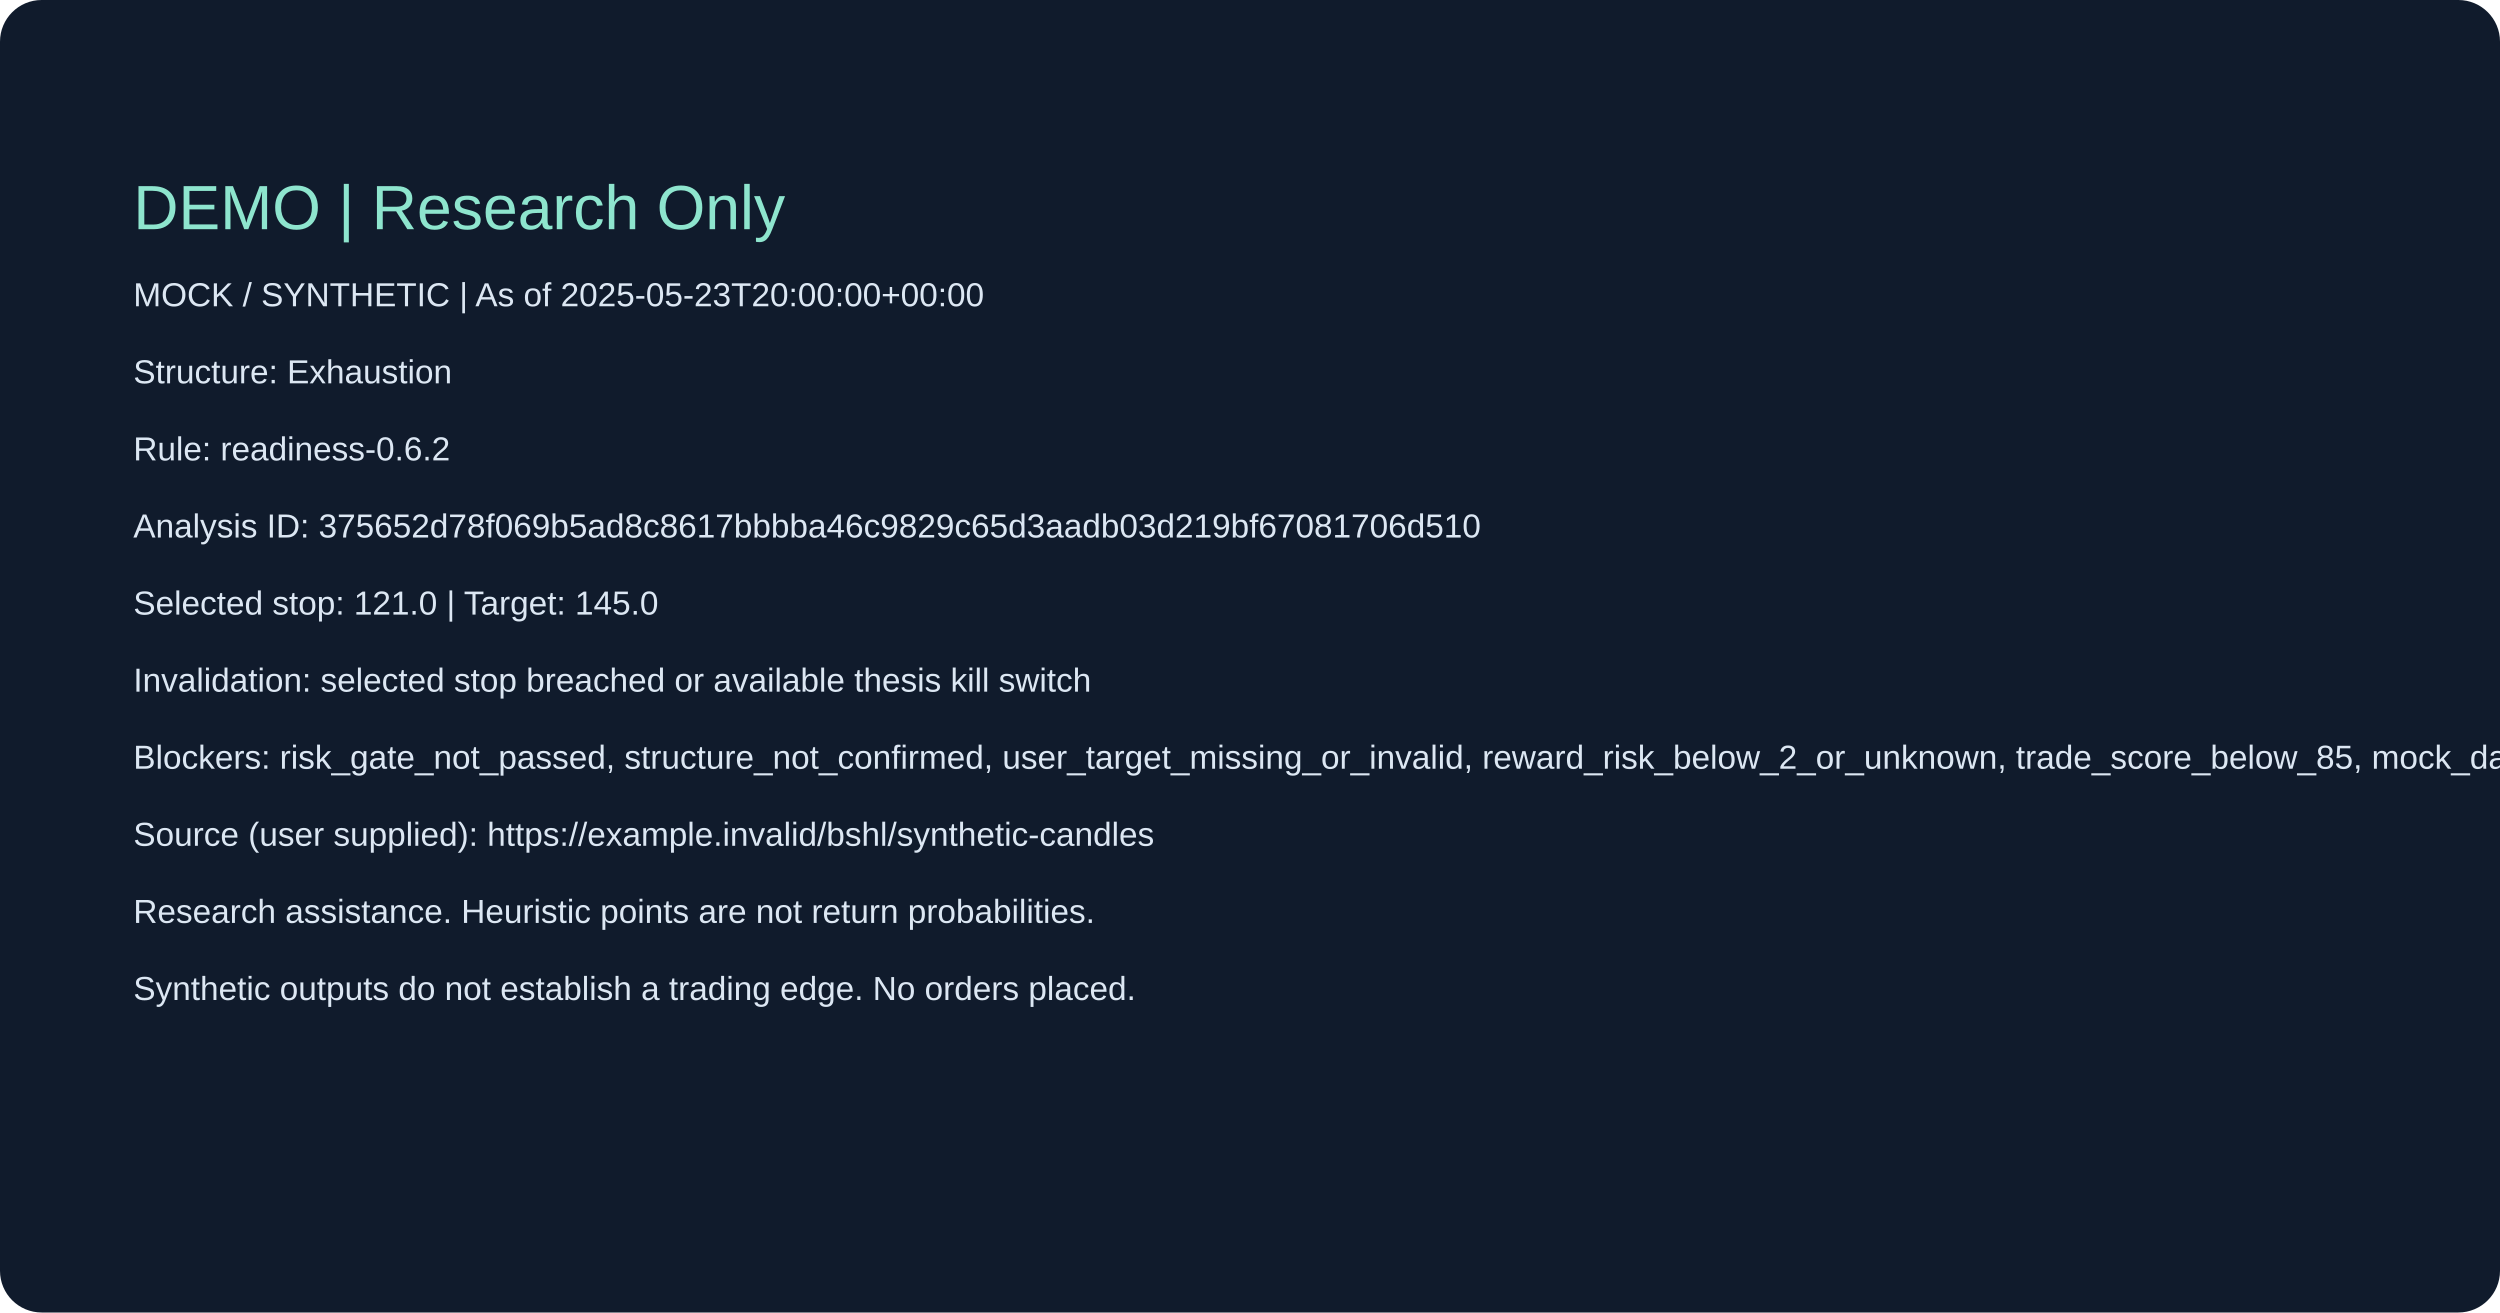
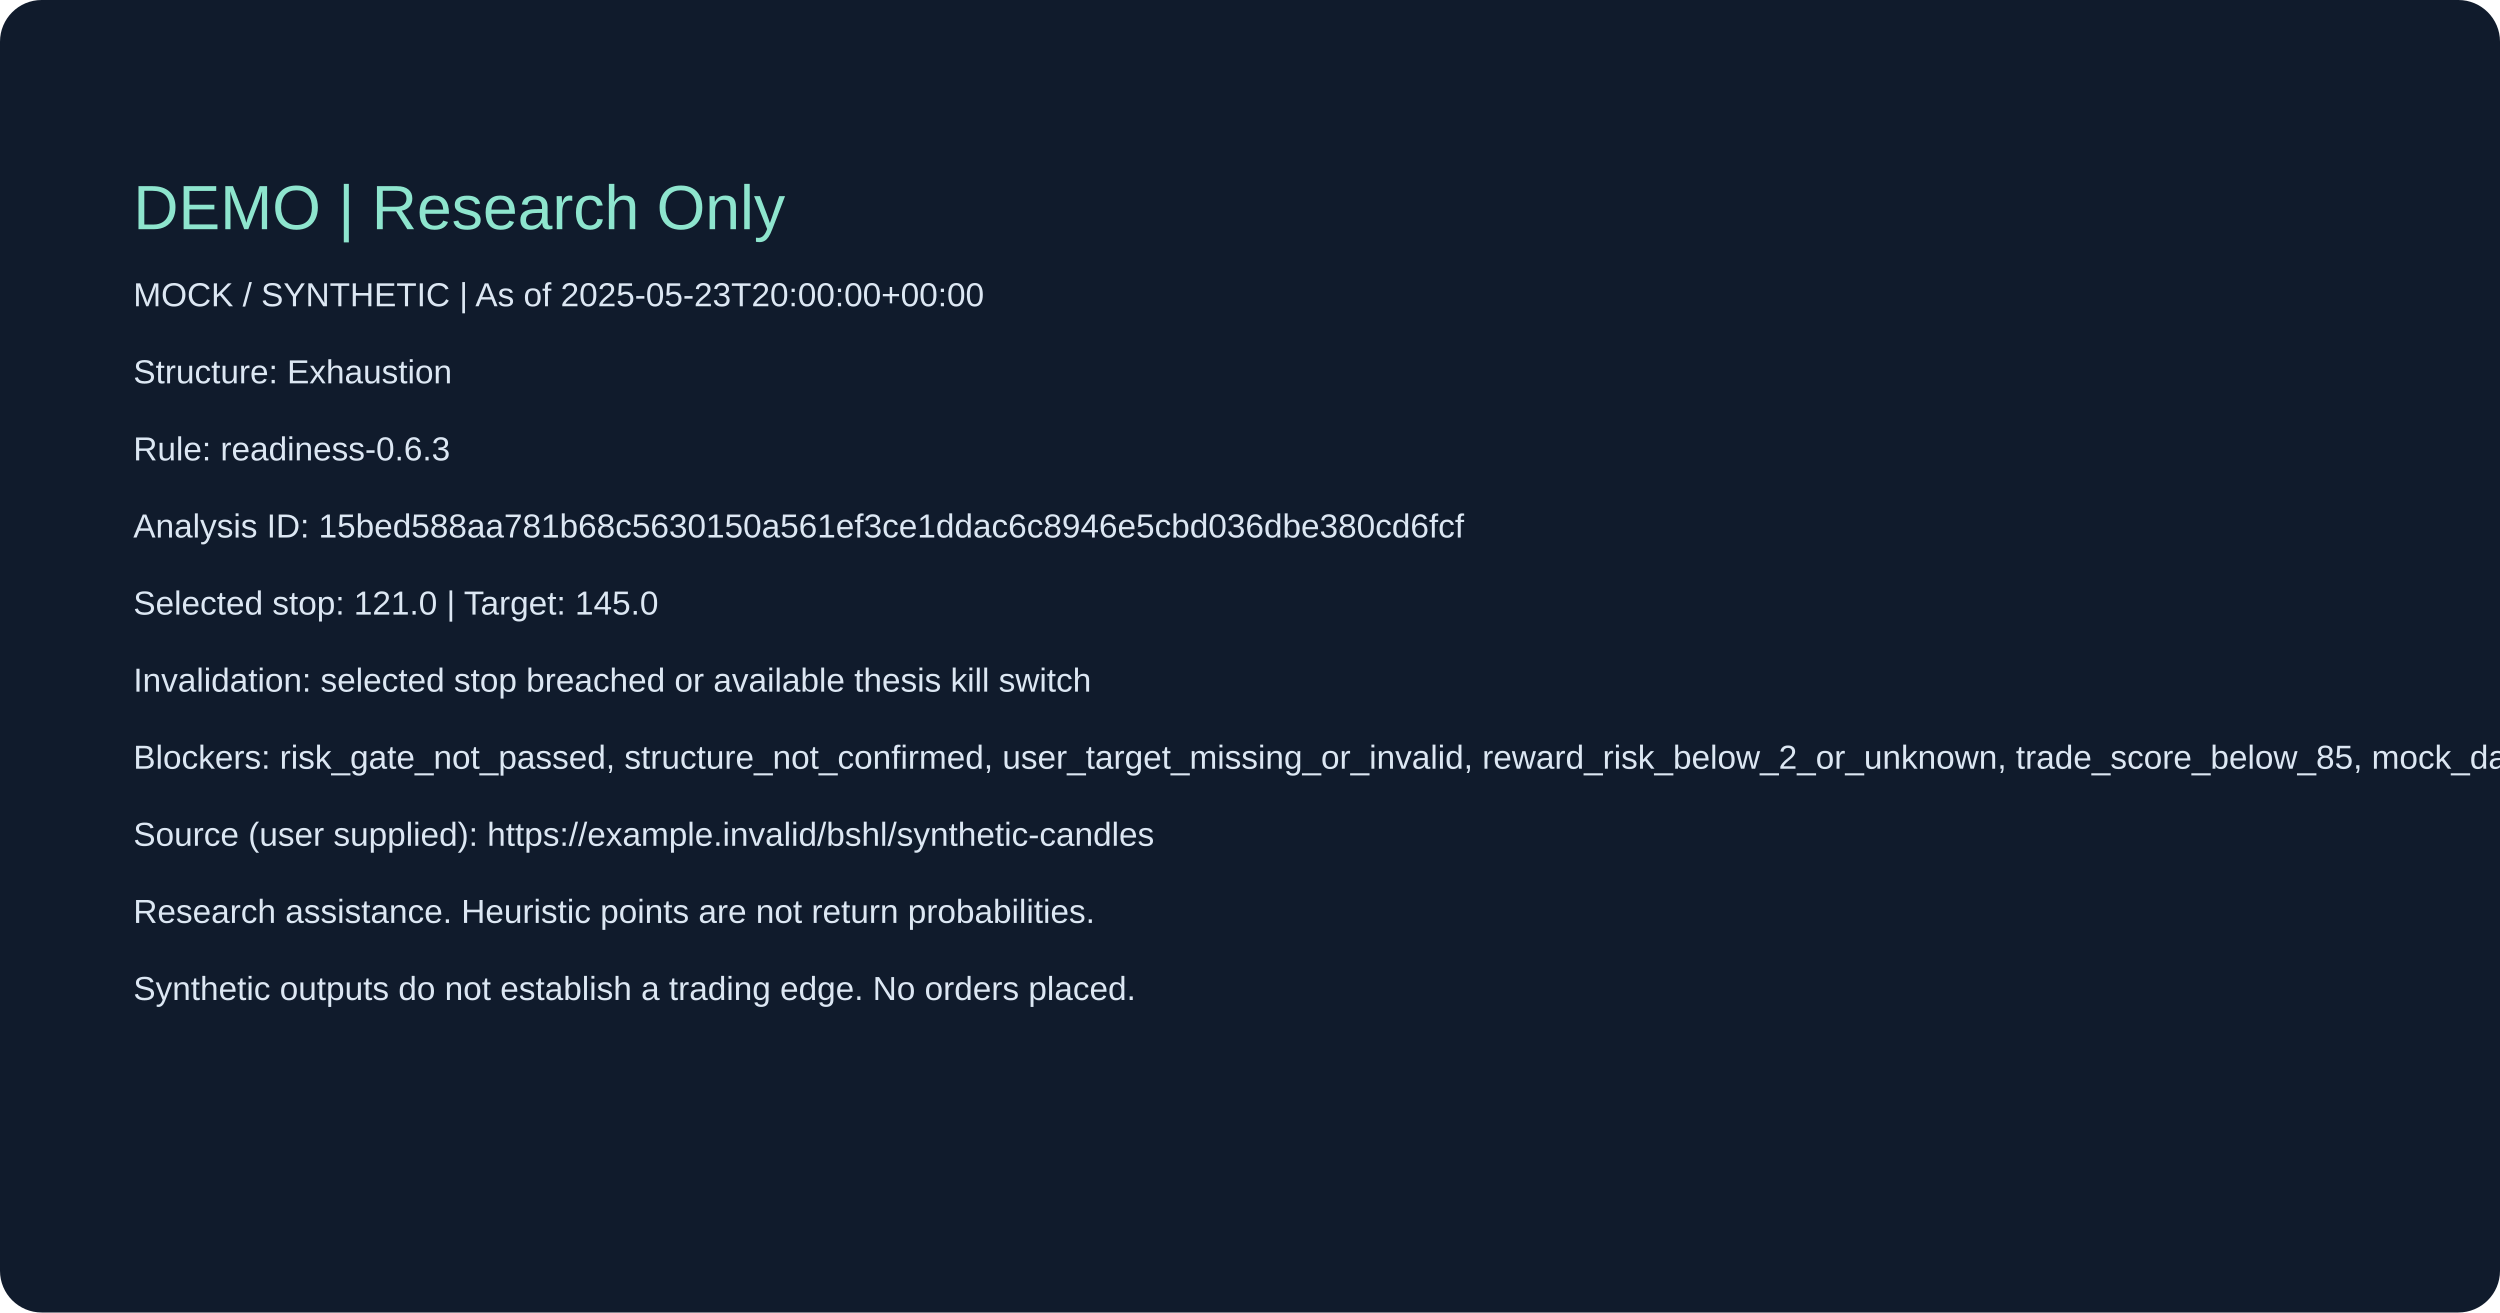
<svg xmlns="http://www.w3.org/2000/svg" width="1200" height="630" viewBox="0 0 1200 630">
  <rect width="1200" height="100%" rx="20" fill="#101b2c" />
  <g font-family="Segoe UI, Arial, sans-serif">
    <text x="64" y="110" font-size="30" fill="#8ee5ce">DEMO  |  Research Only</text>
    <text x="64" y="147" font-size="16" fill="#dce7f3">MOCK / SYNTHETIC  |  As of 2025-05-23T20:00:00+00:00</text>
    <text x="64" y="184" font-size="16" fill="#dce7f3">Structure: Exhaustion</text>
-     <text x="64" y="221" font-size="16" fill="#dce7f3">Rule: readiness-0.6.2</text>
-     <text x="64" y="258" font-size="16" fill="#dce7f3">Analysis ID: 375652d78f069b5ad8c8617bbbba46c9829c65d3aadb03d219bf67081706d510</text>
+     <text x="64" y="221" font-size="16" fill="#dce7f3">Rule: readiness-0.6.3</text>
+     <text x="64" y="258" font-size="16" fill="#dce7f3">Analysis ID: 15bed588aa781b68c5630150a561ef3ce1ddac6c8946e5cbd036dbe380cd6fcf</text>
    <text x="64" y="295" font-size="16" fill="#dce7f3">Selected stop: 121.0  |  Target: 145.0</text>
    <text x="64" y="332" font-size="16" fill="#dce7f3">Invalidation: selected stop breached or available thesis kill switch</text>
    <text x="64" y="369" font-size="16" fill="#dce7f3">Blockers: risk_gate_not_passed, structure_not_confirmed, user_target_missing_or_invalid, reward_risk_below_2_or_unknown, trade_score_below_85, mock_data_research_only</text>
    <text x="64" y="406" font-size="16" fill="#dce7f3">Source (user supplied): https://example.invalid/bshl/synthetic-candles</text>
    <text x="64" y="443" font-size="16" fill="#dce7f3">Research assistance. Heuristic points are not return probabilities.</text>
    <text x="64" y="480" font-size="16" fill="#dce7f3">Synthetic outputs do not establish a trading edge. No orders placed.</text>
  </g>
</svg>
